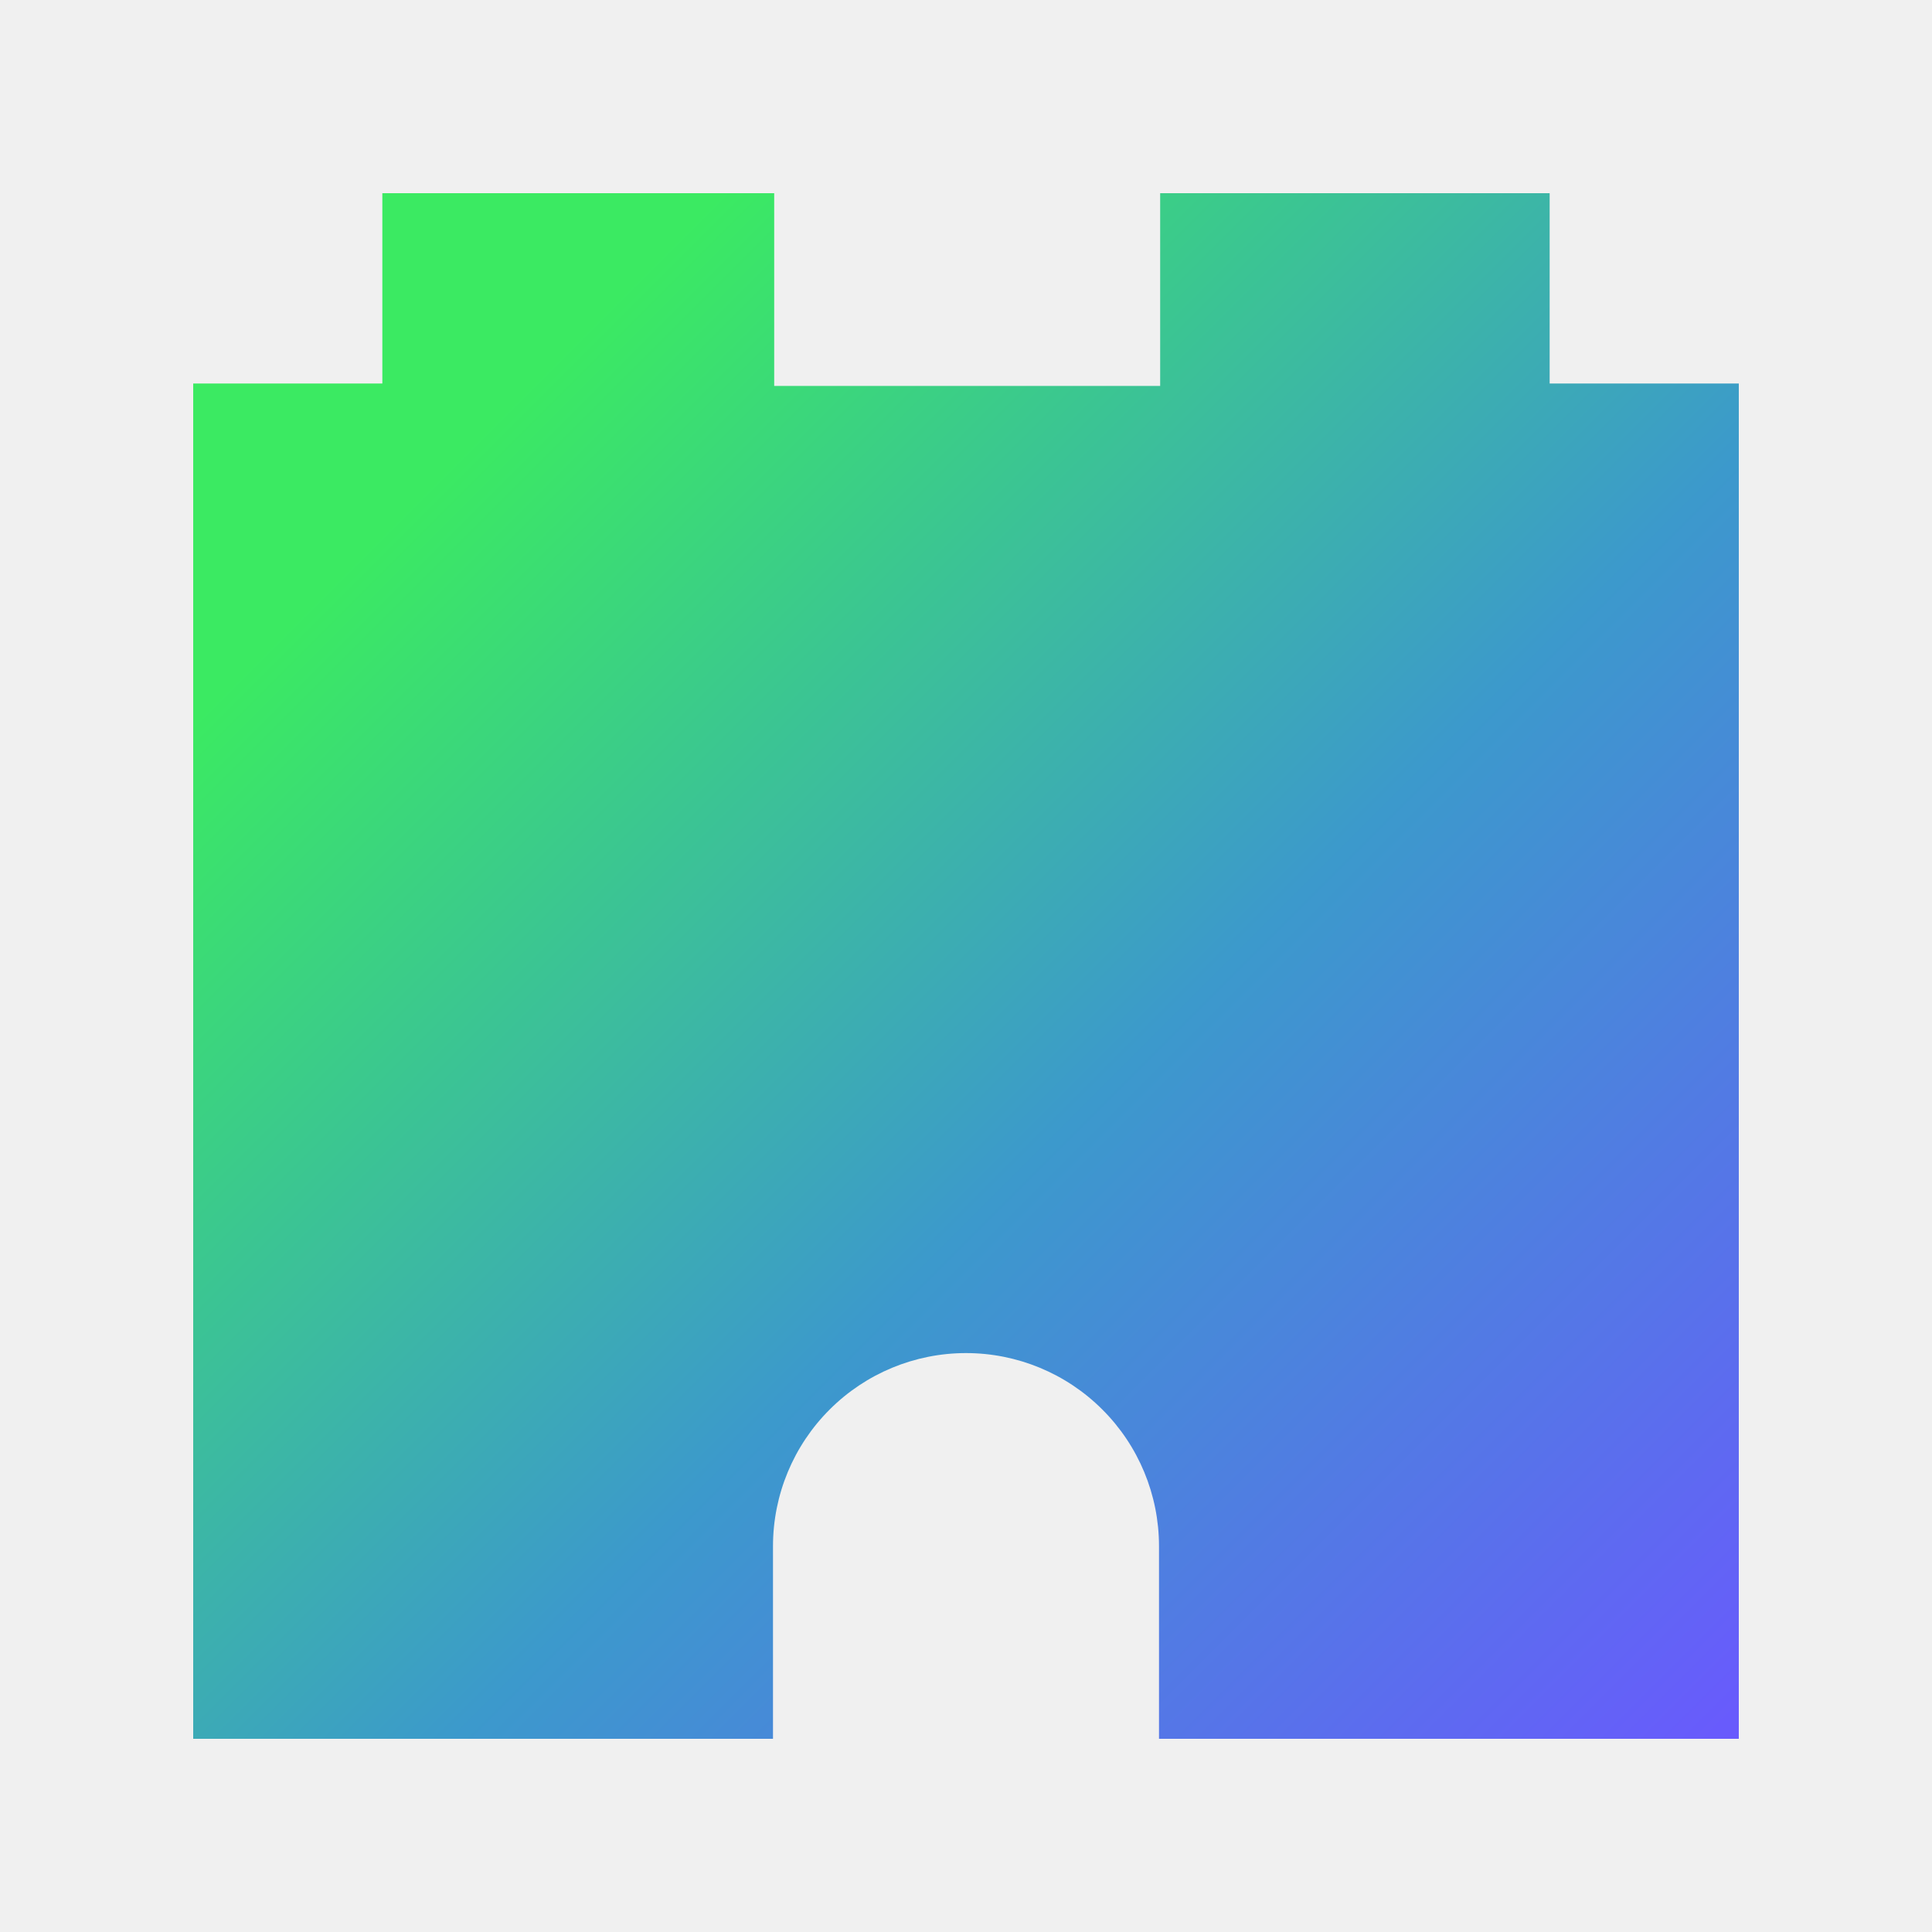
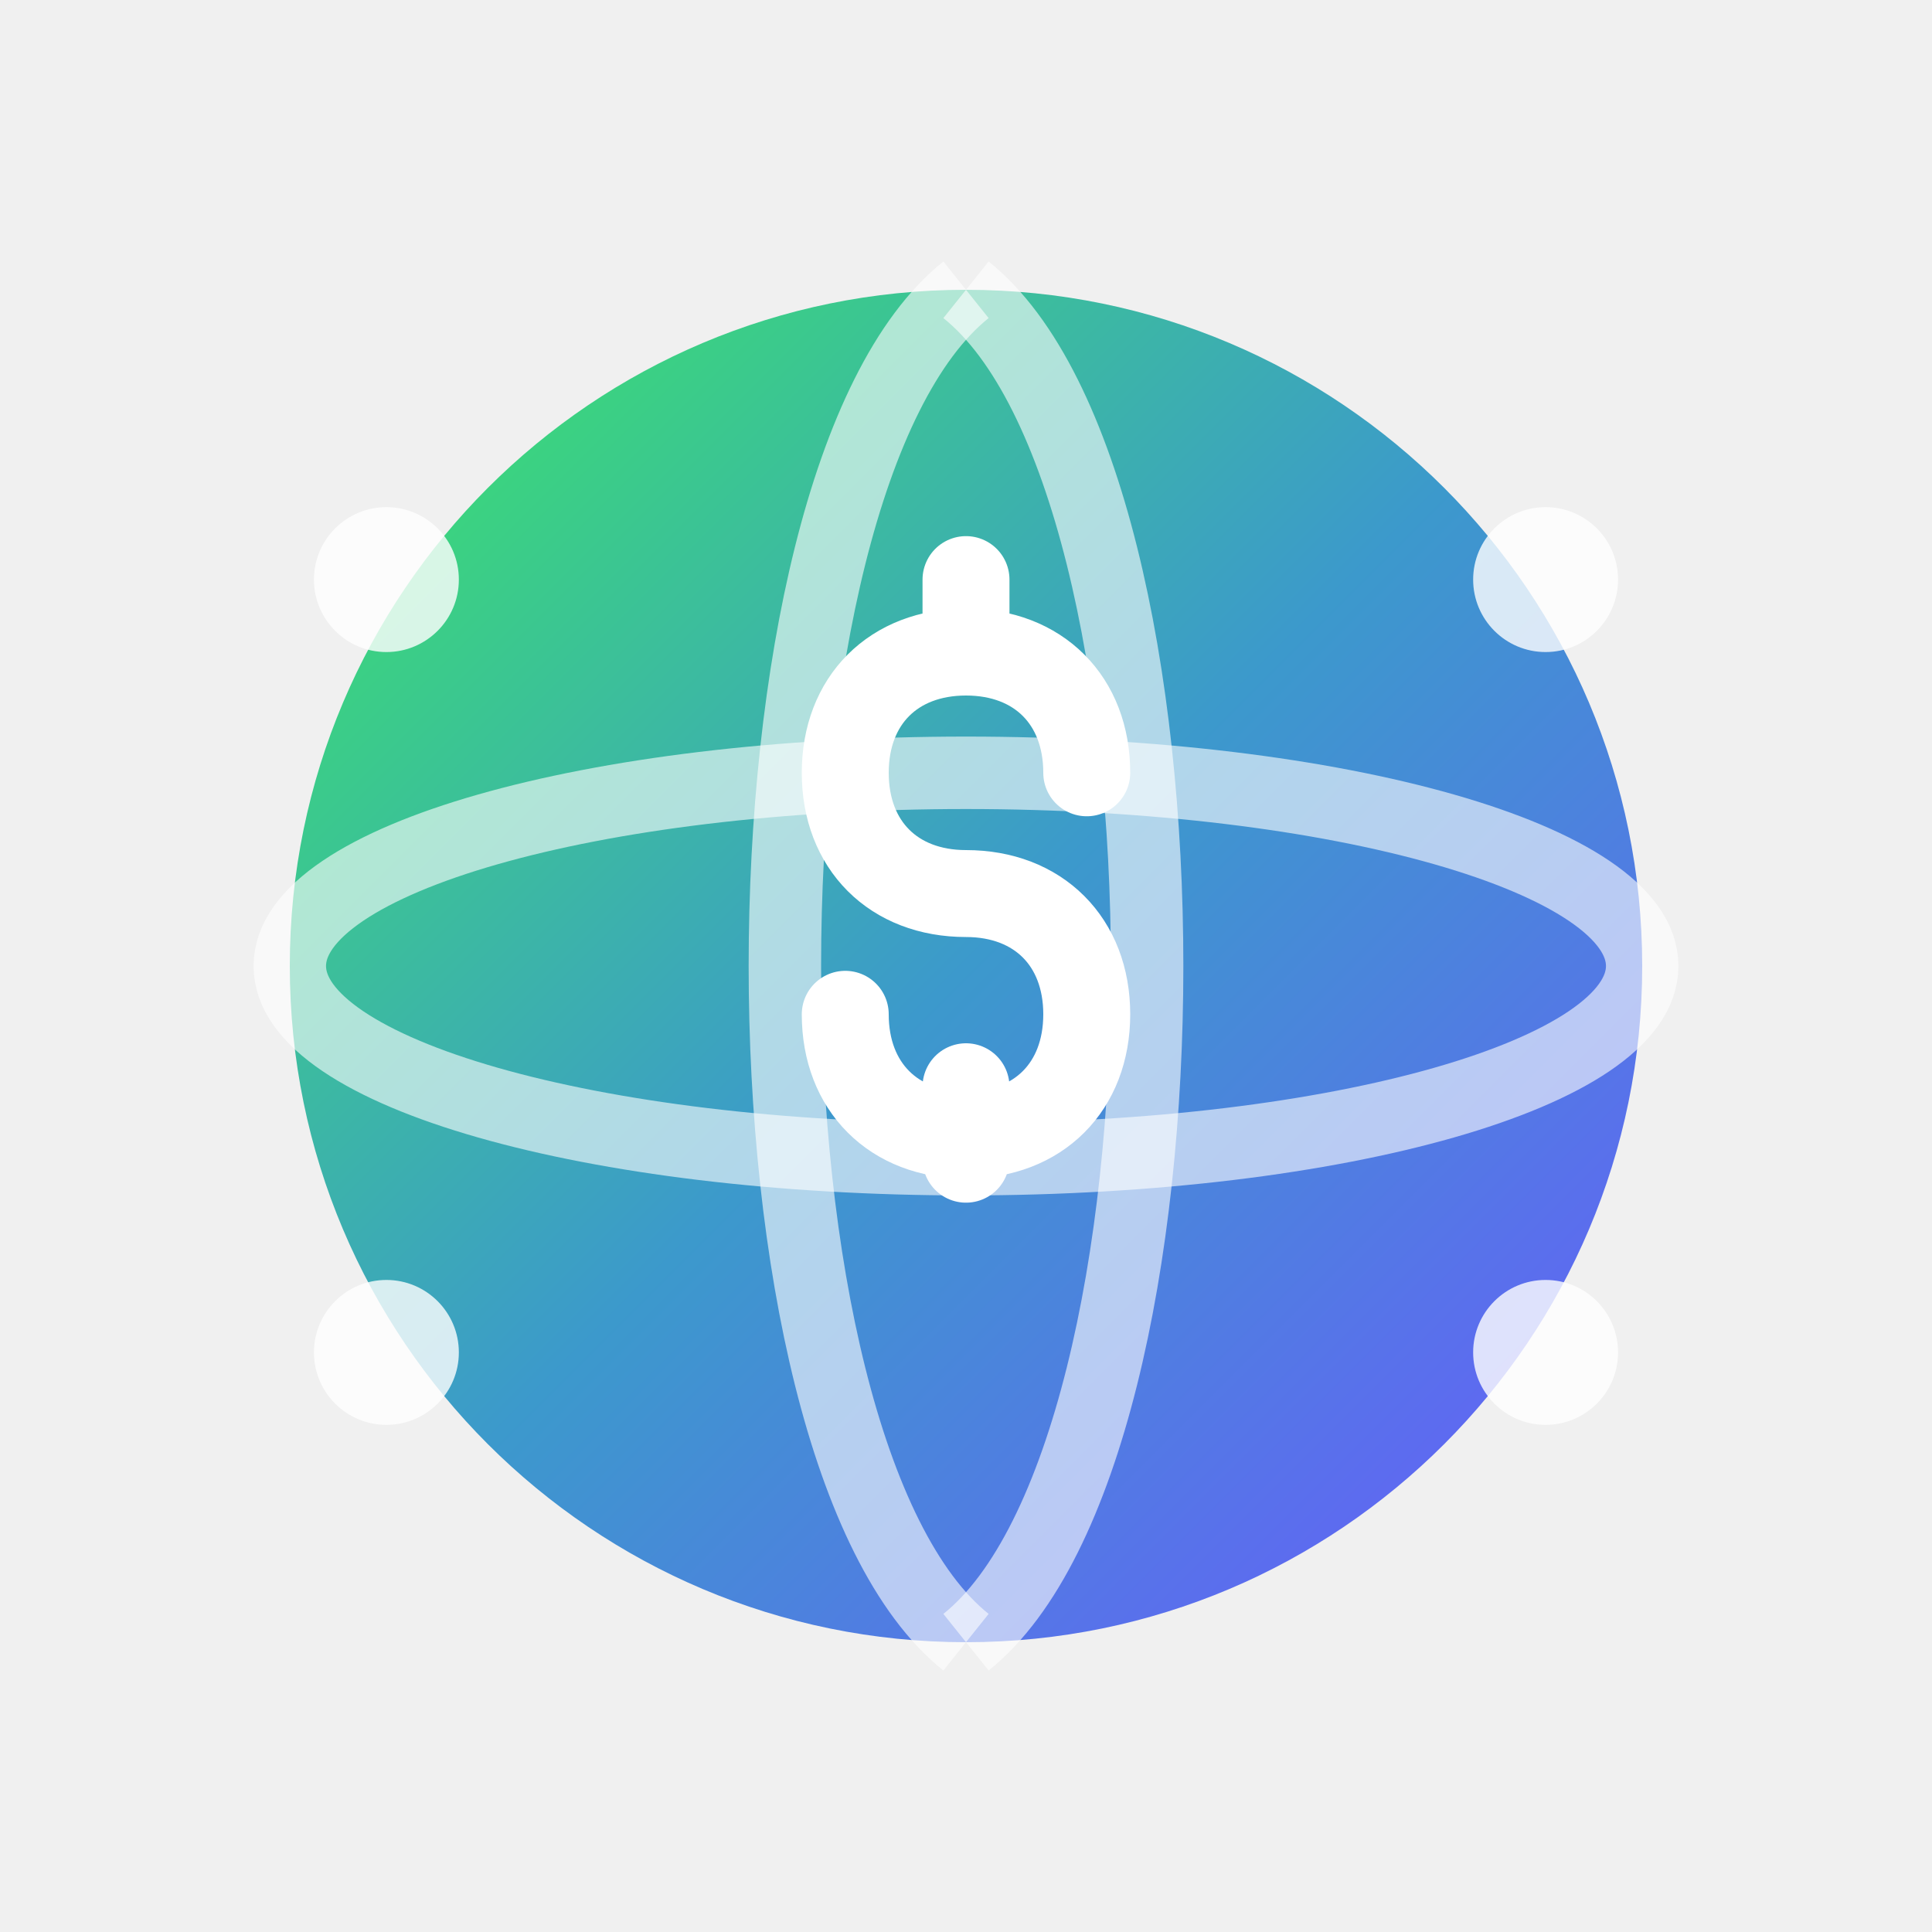
<svg xmlns="http://www.w3.org/2000/svg" width="40" height="40" viewBox="0 0 40 40" fill="none">
-   <path d="M32.084 7.94V4H24.02V7.99H16.029V4H7.916V7.94H4V36H16.004V32.005C16.006 30.946 16.427 29.931 17.177 29.183C17.926 28.434 18.941 28.014 20 28.014C21.059 28.014 22.074 28.434 22.823 29.183C23.573 29.931 23.994 30.946 23.996 32.005V36H36V7.94H32.084Z" fill="url(#paint0_linear)" />
+   <circle cx="20" cy="20" r="14" fill="url(#paint0_linear)" />
+   <ellipse cx="20" cy="20" rx="14" ry="4" fill="none" stroke="white" stroke-width="1.5" opacity="0.6" />
+   <path d="M20 6 C15 10, 15 30, 20 34" stroke="white" stroke-width="1.5" opacity="0.6" fill="none" />
+   <path d="M20 6 C25 10, 25 30, 20 34" stroke="white" stroke-width="1.5" opacity="0.6" fill="none" />
+   <g transform="translate(20, 18)">
+     <path d="M0 -6V-4.5M0 4.5V6M0 -4.5C-1.5 -4.5 -2.5 -3.5 -2.5 -2C-2.5 -0.5 -1.5 0.5 0 0.5C1.5 0.5 2.5 1.5 2.5 3C2.5 4.5 1.5 5.5 0 5.5M0 -4.5C1.5 -4.5 2.5 -3.5 2.5 -2M0 5.5C-1.5 5.5 -2.5 4.5 -2.5 3" stroke="white" stroke-width="1.8" stroke-linecap="round" stroke-linejoin="round" fill="none" />
+   </g>
+   <circle cx="8" cy="12" r="1.5" fill="white" opacity="0.8" />
+   <circle cx="32" cy="12" r="1.5" fill="white" opacity="0.8" />
+   <circle cx="8" cy="28" r="1.5" fill="white" opacity="0.8" />
+   <circle cx="32" cy="28" r="1.5" fill="white" opacity="0.8" />
  <defs>
-     <linearGradient id="paint0_linear" x1="2.942" y1="4.9" x2="37.777" y2="39.734" gradientUnits="userSpaceOnUse">
-       <stop offset="0.159" stop-color="#3BEA62" />
-       <stop offset="0.54" stop-color="#3C99CC" />
-       <stop offset="0.937" stop-color="#6B57FF" />
+     <linearGradient id="paint0_linear" x1="6" y1="6" x2="34" y2="34" gradientUnits="userSpaceOnUse">
+       <stop offset="0" stop-color="#3BEA62" />
+       <stop offset="0.5" stop-color="#3C99CC" />
+       <stop offset="1" stop-color="#6B57FF" />
    </linearGradient>
  </defs>
</svg>
